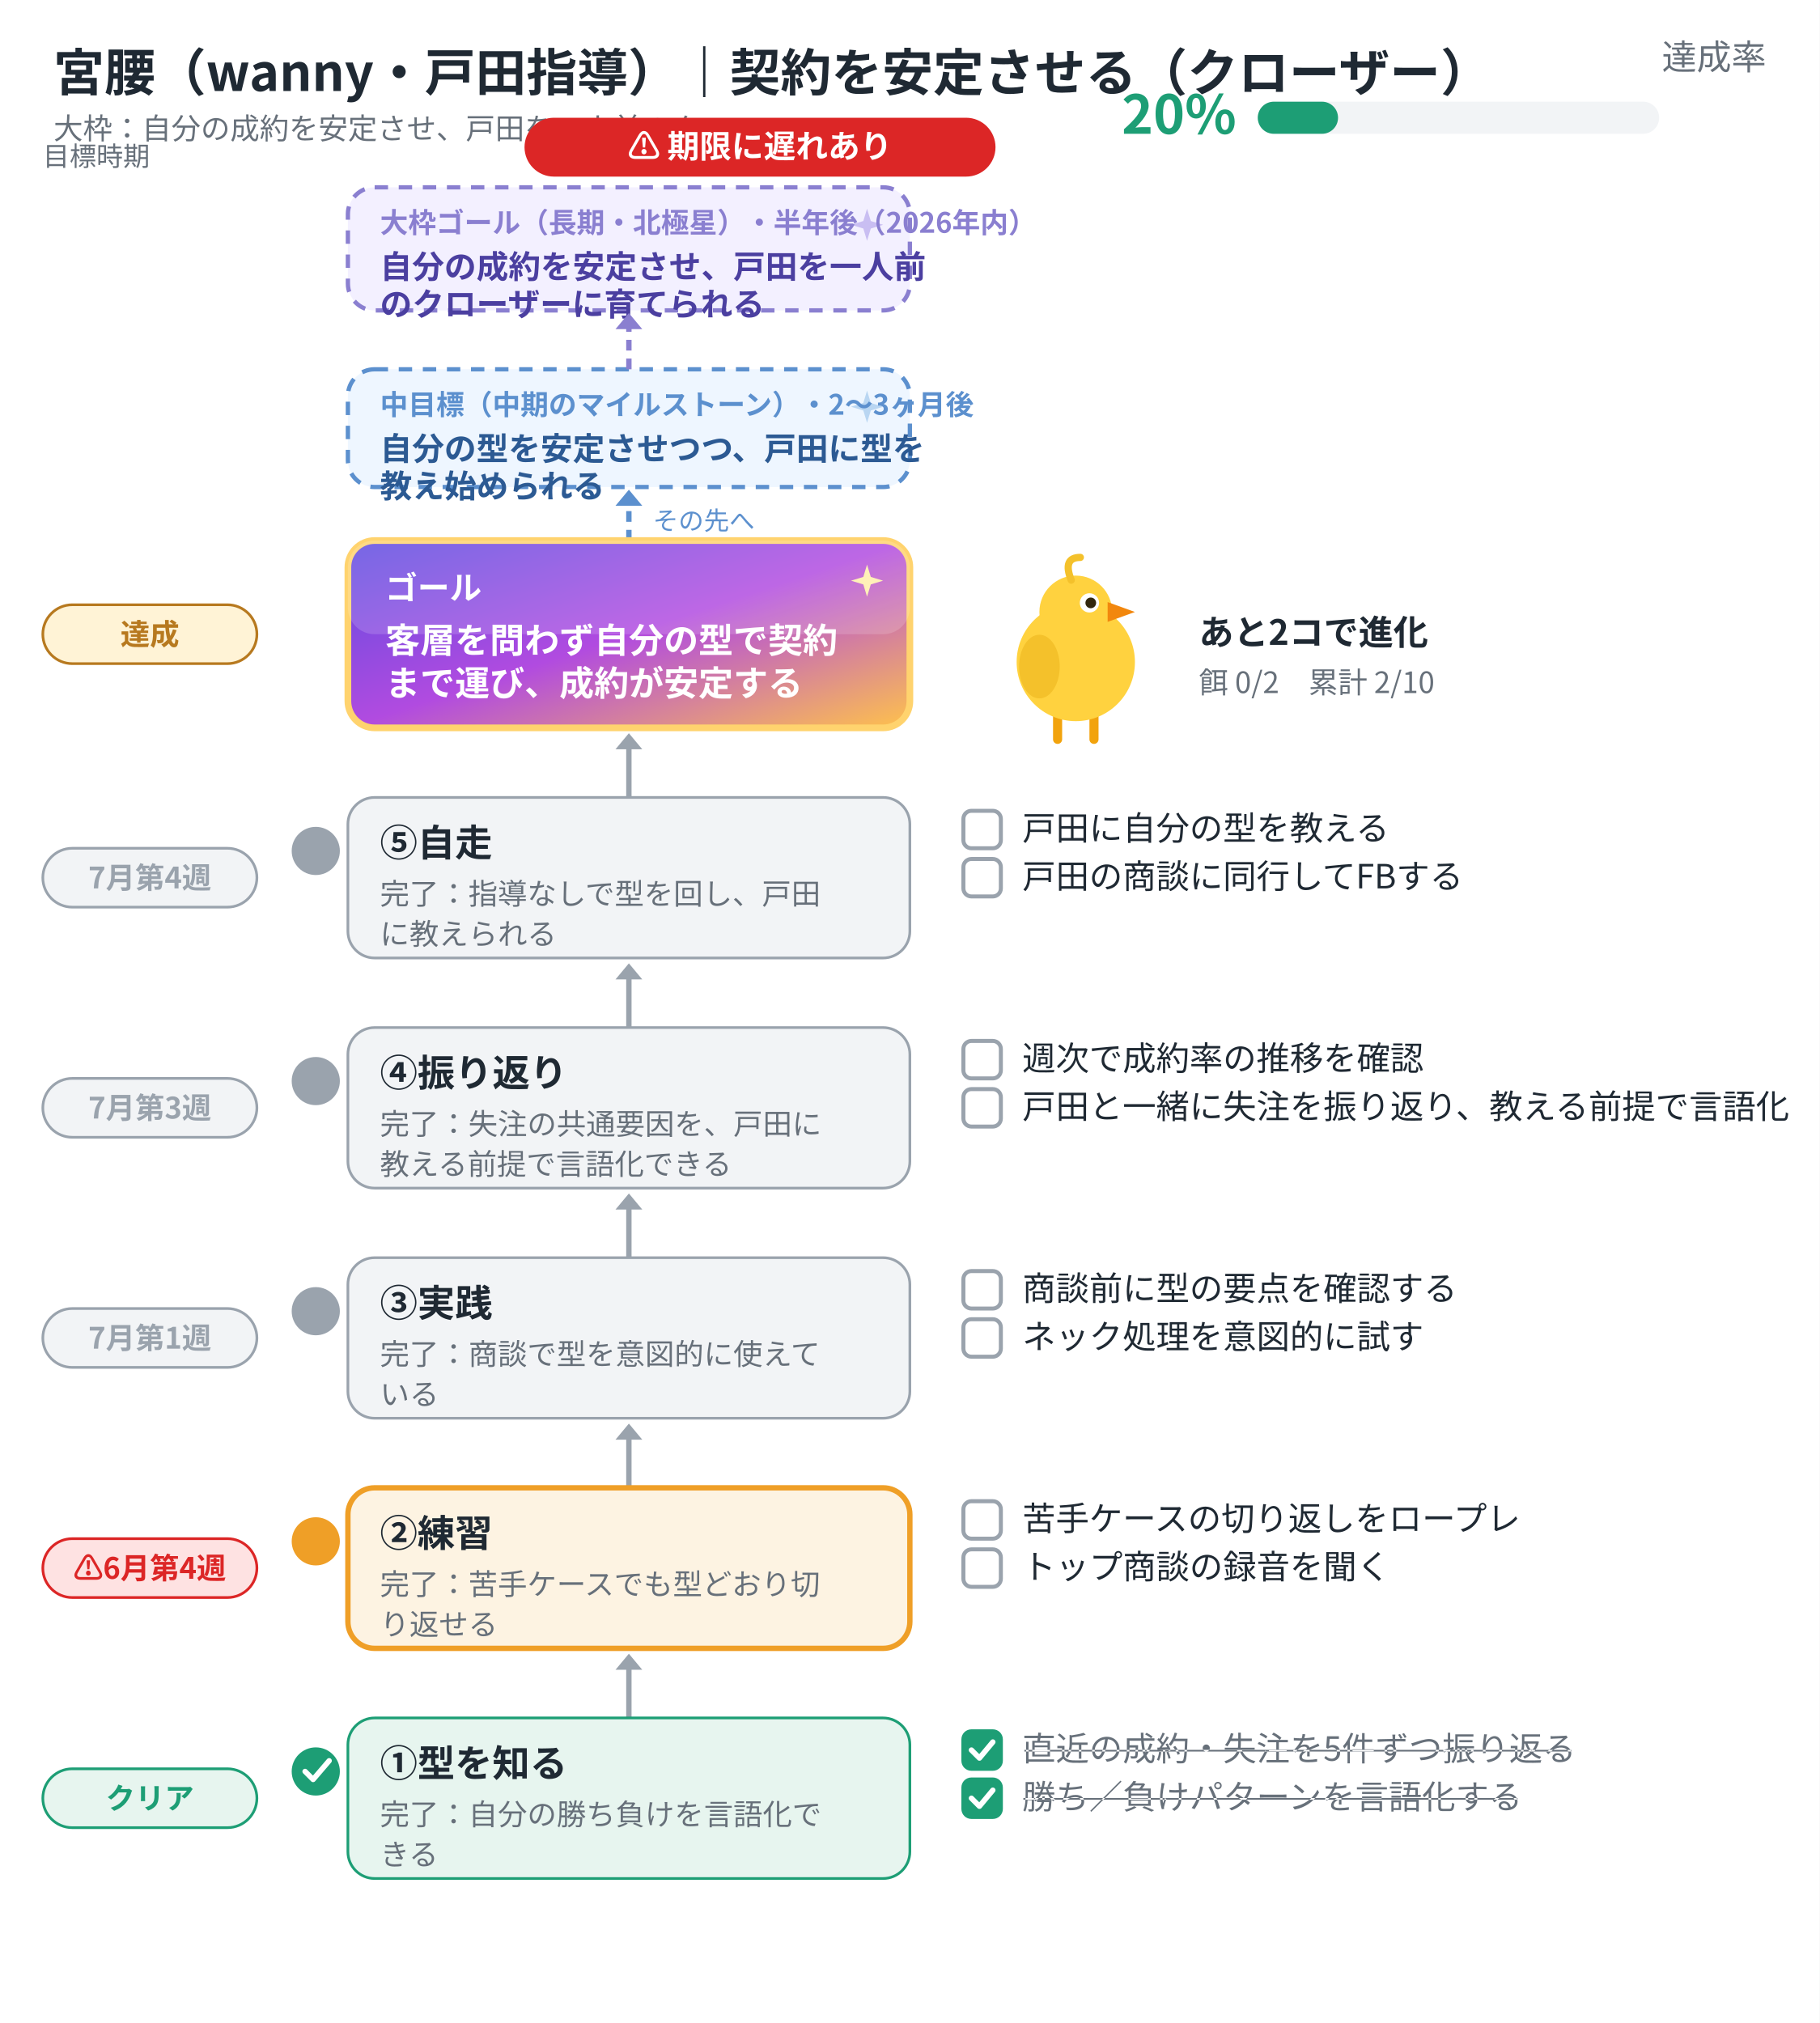
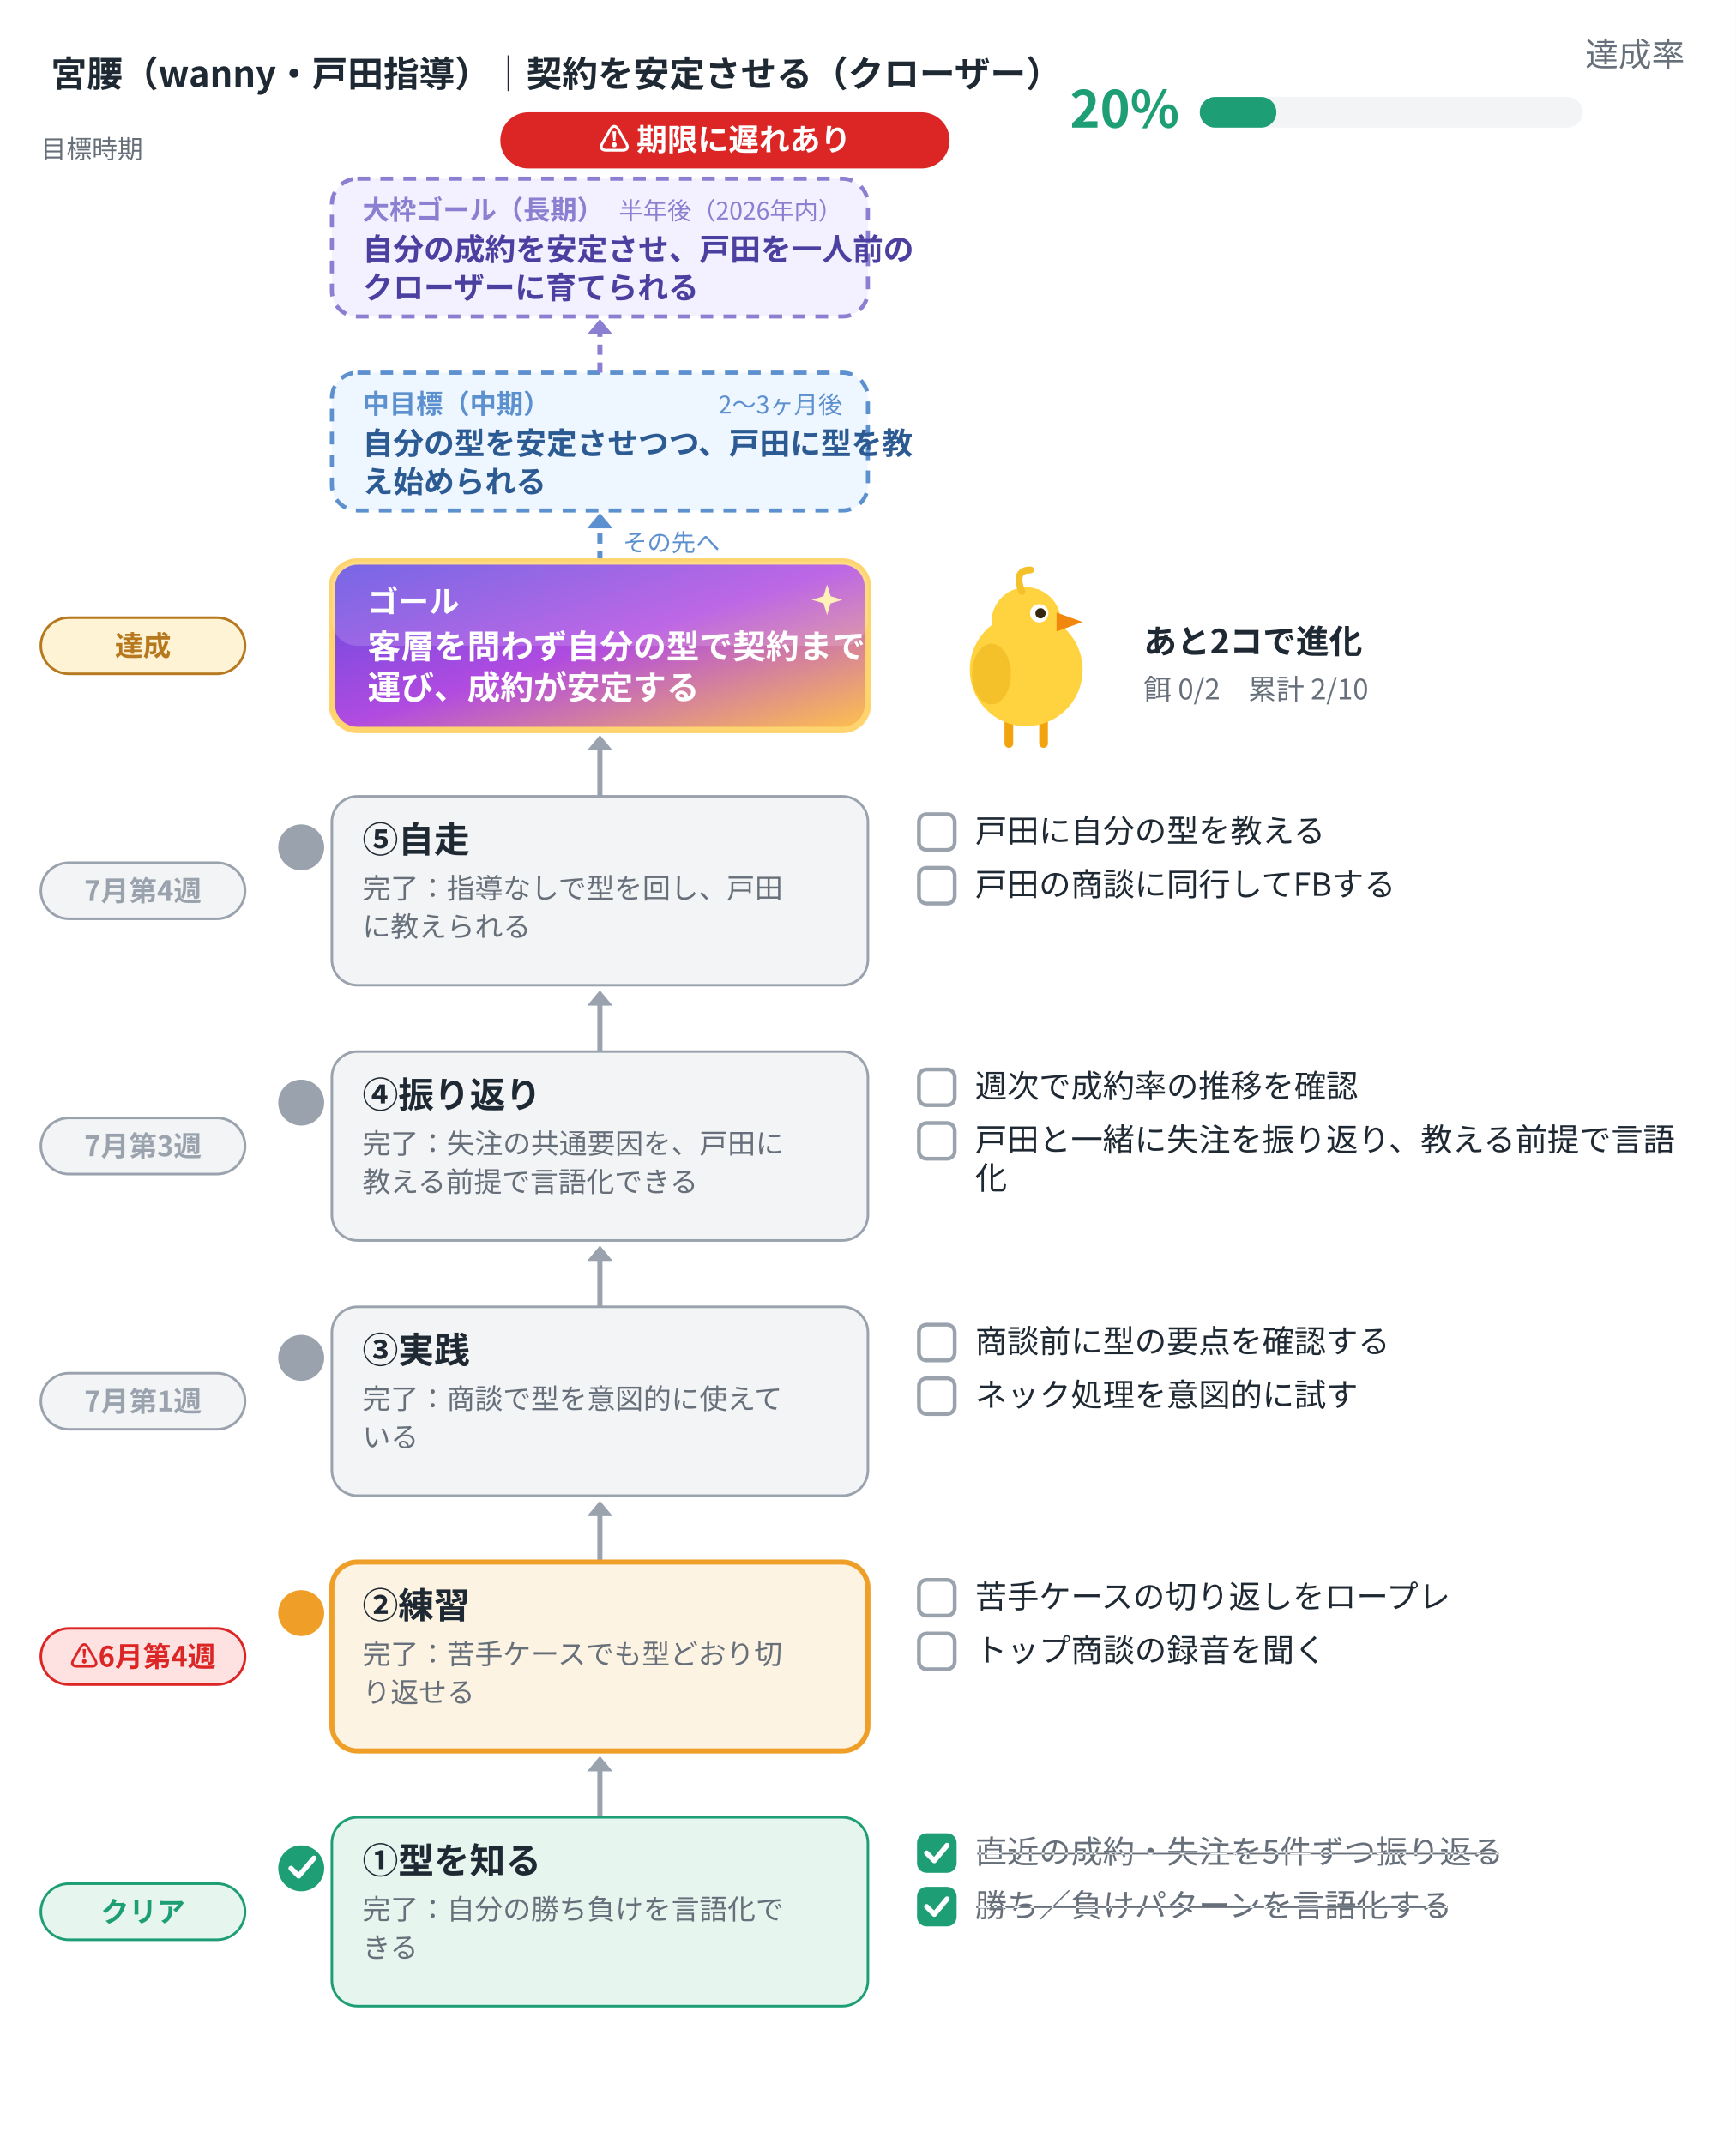
- <svg xmlns="http://www.w3.org/2000/svg" viewBox="0 0 680 756" font-family="Hiragino Sans, 'Noto Sans CJK JP', 'Yu Gothic', sans-serif" width="680" height="756">
+ <svg xmlns="http://www.w3.org/2000/svg" viewBox="0 0 680 840" font-family="Hiragino Sans, 'Noto Sans CJK JP', 'Yu Gothic', sans-serif" width="680" height="840">
  <defs>
    <linearGradient id="goalGrad" x1="0" y1="0" x2="1" y2="1">
      <stop offset="0" stop-color="#5B4BE0" />
      <stop offset="0.5" stop-color="#B14BE0" />
      <stop offset="1" stop-color="#FFC24B" />
    </linearGradient>
    <linearGradient id="phx" x1="0" y1="0" x2="0" y2="1">
      <stop offset="0" stop-color="#FFE259" />
      <stop offset="0.5" stop-color="#FF9A00" />
      <stop offset="1" stop-color="#FF3D00" />
    </linearGradient>
    <linearGradient id="phx2" x1="0" y1="0" x2="0" y2="1">
      <stop offset="0" stop-color="#FFF0A0" />
      <stop offset="1" stop-color="#FF7A00" />
    </linearGradient>
    <linearGradient id="hen" x1="0" y1="0" x2="1" y2="1">
      <stop offset="0" stop-color="#37C9B0" />
      <stop offset="0.6" stop-color="#3DA0E8" />
      <stop offset="1" stop-color="#7A5BE0" />
    </linearGradient>
    <linearGradient id="pcock" x1="0" y1="0" x2="0" y2="1">
      <stop offset="0" stop-color="#2BD0C0" />
      <stop offset="0.55" stop-color="#2E8FD0" />
      <stop offset="1" stop-color="#2E4BB0" />
    </linearGradient>
    <linearGradient id="gold" x1="0" y1="0" x2="0" y2="1">
      <stop offset="0" stop-color="#FFF0A8" />
      <stop offset="0.5" stop-color="#F2C230" />
      <stop offset="1" stop-color="#C8901A" />
    </linearGradient>
  </defs>
-   <rect x="0" y="0" width="680" height="756" fill="#FFFFFF" />
-   <text x="20" y="34" font-size="19" font-weight="700" fill="#1F2933">宮腰（wanny・戸田指導）｜契約を安定させる（クローザー）</text>
-   <text x="20" y="52" font-size="11" fill="#67707A">大枠：自分の成約を安定させ、戸田を一人前のク…</text>
+   <rect x="0" y="0" width="680" height="840" fill="#FFFFFF" />
+   <text x="20" y="34" font-size="14" font-weight="700" fill="#1F2933">宮腰（wanny・戸田指導）｜契約を安定させる（クローザー）</text>
  <text x="660" y="26" text-anchor="end" font-size="13" fill="#67707A">達成率</text>
  <text x="462" y="50" text-anchor="end" font-size="20" font-weight="700" fill="#1D9E75">20%</text>
  <rect x="470" y="38" width="150" height="12" rx="6" fill="#F2F4F6" />
  <rect x="470" y="38" width="30" height="12" rx="6" fill="#1D9E75" />
-   <rect x="130" y="70" width="210" height="46" rx="10" fill="#F3F0FF" stroke="#8A7FD0" stroke-width="1.6" stroke-dasharray="5 4" />
-   <polygon points="324.0,78.0 325.4,82.6 330.0,84.0 325.4,85.4 324.0,90.0 322.6,85.4 318.0,84.0 322.6,82.6" fill="#C9BEF2" />
-   <text x="142" y="87" font-size="10.5" font-weight="700" fill="#8A7FD0">大枠ゴール（長期・北極星）・半年後（2026年内）</text>
-   <text x="142" y="104" font-size="12" font-weight="600" fill="#4B3FA0">自分の成約を安定させ、戸田を一人前</text>
-   <text x="142" y="118" font-size="12" font-weight="600" fill="#4B3FA0">のクローザーに育てられる</text>
-   <rect x="130" y="138" width="210" height="44" rx="10" fill="#EEF6FF" stroke="#5C90CE" stroke-width="1.6" stroke-dasharray="5 4" />
-   <polygon points="324.0,146.0 325.4,150.6 330.0,152.0 325.4,153.4 324.0,158.0 322.6,153.4 318.0,152.0 322.6,150.6" fill="#B9D6F2" />
-   <text x="142" y="155" font-size="10.5" font-weight="700" fill="#5C90CE">中目標（中期のマイルストーン）・2〜3ヶ月後</text>
-   <text x="142" y="172" font-size="12" font-weight="600" fill="#2C5A93">自分の型を安定させつつ、戸田に型を</text>
-   <text x="142" y="186" font-size="12" font-weight="600" fill="#2C5A93">教え始められる</text>
-   <line x1="235.0" y1="202" x2="235.0" y2="187" stroke="#5C90CE" stroke-width="2" stroke-dasharray="4 3" />
-   <path d="M230.0,189 L235.0,183 L240.0,189 Z" fill="#5C90CE" />
-   <text x="244.0" y="198" font-size="9.5" fill="#5C90CE">その先へ</text>
-   <line x1="235.0" y1="138" x2="235.0" y2="121" stroke="#8A7FD0" stroke-width="2" stroke-dasharray="4 3" />
-   <path d="M230.0,123 L235.0,117 L240.0,123 Z" fill="#8A7FD0" />
-   <rect x="130" y="202" width="210" height="70" rx="10" fill="url(#goalGrad)" stroke="#FFD36E" stroke-width="2.5" />
-   <rect x="130" y="202" width="210" height="35.0" rx="10" fill="#FFFFFF" opacity="0.16" />
-   <text x="144" y="224" font-size="12" font-weight="700" fill="#FFFFFF">ゴール</text>
-   <polygon points="324.0,211.0 325.4,215.6 330.0,217.0 325.4,218.4 324.0,223.0 322.6,218.4 318.0,217.0 322.6,215.6" fill="#FFF1B8" />
-   <text x="144" y="244" font-size="13" font-weight="600" fill="#FFFFFF">客層を問わず自分の型で契約</text>
-   <text x="144" y="260" font-size="13" font-weight="600" fill="#FFFFFF">まで運び、成約が安定する</text>
-   <rect x="16" y="226.0" width="80" height="22" rx="11" fill="#FFF3D6" stroke="#B7791F" stroke-width="1" />
-   <text x="56.0" y="241.0" text-anchor="middle" font-size="11" font-weight="700" fill="#B7791F">達成</text>
-   <line x1="395.2" y1="266.1" x2="395.2" y2="276.3" stroke="#F2A30D" stroke-width="3.4" stroke-linecap="round" />
-   <line x1="408.8" y1="266.1" x2="408.8" y2="276.3" stroke="#F2A30D" stroke-width="3.4" stroke-linecap="round" />
-   <circle cx="402.0" cy="247.4" r="22.1" fill="#FFD23F" />
-   <ellipse cx="388.4" cy="249.1" rx="7.6" ry="11.9" fill="#F4C12B" />
-   <circle cx="402.0" cy="228.7" r="13.6" fill="#FFD23F" />
-   <polygon points="413.9,225.0 424.1,228.7 413.9,232.4" fill="#F2870D" />
-   <circle cx="407.1" cy="225.3" r="3.6" fill="#FFFFFF" />
-   <circle cx="407.6" cy="225.3" r="2.0" fill="#33270D" />
-   <path d="M400.3,216.8Q396.9,208.3 403.7,208.3" fill="none" stroke="#F4C12B" stroke-width="2.7" stroke-linecap="round" stroke-linejoin="round" />
-   <text x="448" y="241" font-size="13" font-weight="700" fill="#1F2933">あと2コで進化</text>
-   <text x="448" y="259" font-size="11" fill="#67707A">餌 0/2　累計 2/10</text>
+   <rect x="130" y="70" width="210" height="54" rx="10" fill="#F3F0FF" stroke="#8A7FD0" stroke-width="1.6" stroke-dasharray="5 4" />
+   <text x="142" y="86" font-size="10.5" font-weight="700" fill="#8A7FD0">大枠ゴール（長期）</text>
+   <text x="330" y="86" text-anchor="end" font-size="9.5" fill="#8A7FD0">半年後（2026年内）</text>
+   <text x="142" y="102" font-size="12" font-weight="600" fill="#4B3FA0">自分の成約を安定させ、戸田を一人前の</text>
+   <text x="142" y="117" font-size="12" font-weight="600" fill="#4B3FA0">クローザーに育てられる</text>
+   <rect x="130" y="146" width="210" height="54" rx="10" fill="#EEF6FF" stroke="#5C90CE" stroke-width="1.6" stroke-dasharray="5 4" />
+   <text x="142" y="162" font-size="10.5" font-weight="700" fill="#5C90CE">中目標（中期）</text>
+   <text x="330" y="162" text-anchor="end" font-size="9.5" fill="#5C90CE">2〜3ヶ月後</text>
+   <text x="142" y="178" font-size="12" font-weight="600" fill="#2C5A93">自分の型を安定させつつ、戸田に型を教</text>
+   <text x="142" y="193" font-size="12" font-weight="600" fill="#2C5A93">え始められる</text>
+   <line x1="235.0" y1="220" x2="235.0" y2="205" stroke="#5C90CE" stroke-width="2" stroke-dasharray="4 3" />
+   <path d="M230.0,207 L235.0,201 L240.0,207 Z" fill="#5C90CE" />
+   <text x="244.0" y="216" font-size="9.5" fill="#5C90CE">その先へ</text>
+   <line x1="235.0" y1="146" x2="235.0" y2="129" stroke="#8A7FD0" stroke-width="2" stroke-dasharray="4 3" />
+   <path d="M230.0,131 L235.0,125 L240.0,131 Z" fill="#8A7FD0" />
+   <rect x="130" y="220" width="210" height="66" rx="10" fill="url(#goalGrad)" stroke="#FFD36E" stroke-width="2.5" />
+   <rect x="130" y="220" width="210" height="33.0" rx="10" fill="#FFFFFF" opacity="0.16" />
+   <text x="144" y="240" font-size="12" font-weight="700" fill="#FFFFFF">ゴール</text>
+   <polygon points="324.0,229.0 325.4,233.6 330.0,235.0 325.4,236.4 324.0,241.0 322.6,236.4 318.0,235.0 322.6,233.6" fill="#FFF1B8" />
+   <text x="144" y="258" font-size="13" font-weight="600" fill="#FFFFFF">客層を問わず自分の型で契約まで</text>
+   <text x="144" y="274" font-size="13" font-weight="600" fill="#FFFFFF">運び、成約が安定する</text>
+   <rect x="16" y="242.0" width="80" height="22" rx="11" fill="#FFF3D6" stroke="#B7791F" stroke-width="1" />
+   <text x="56.0" y="257.0" text-anchor="middle" font-size="11" font-weight="700" fill="#B7791F">達成</text>
+   <line x1="395.2" y1="281.1" x2="395.2" y2="291.3" stroke="#F2A30D" stroke-width="3.4" stroke-linecap="round" />
+   <line x1="408.8" y1="281.1" x2="408.8" y2="291.3" stroke="#F2A30D" stroke-width="3.4" stroke-linecap="round" />
+   <circle cx="402.0" cy="262.4" r="22.1" fill="#FFD23F" />
+   <ellipse cx="388.4" cy="264.1" rx="7.6" ry="11.9" fill="#F4C12B" />
+   <circle cx="402.0" cy="243.7" r="13.6" fill="#FFD23F" />
+   <polygon points="413.9,240.0 424.1,243.7 413.9,247.4" fill="#F2870D" />
+   <circle cx="407.1" cy="240.3" r="3.6" fill="#FFFFFF" />
+   <circle cx="407.6" cy="240.3" r="2.0" fill="#33270D" />
+   <path d="M400.3,231.8Q396.9,223.3 403.7,223.3" fill="none" stroke="#F4C12B" stroke-width="2.7" stroke-linecap="round" stroke-linejoin="round" />
+   <text x="448" y="256" font-size="13" font-weight="700" fill="#1F2933">あと2コで進化</text>
+   <text x="448" y="274" font-size="11" fill="#67707A">餌 0/2　累計 2/10</text>
  <text x="16" y="62" font-size="10" fill="#67707A">目標時期</text>
-   <line x1="235.0" y1="298" x2="235.0" y2="278" stroke="#9AA3AD" stroke-width="2" />
-   <path d="M230.0,280 L235.0,274 L240.0,280 Z" fill="#9AA3AD" />
-   <rect x="130" y="298" width="210" height="60" rx="10" fill="#F2F4F6" stroke="#9AA3AD" stroke-width="1" />
-   <circle cx="118" cy="318" r="9" fill="#9AA3AD" />
-   <text x="142" y="320" font-size="14" font-weight="700" fill="#1F2933">⑤自走</text>
-   <text x="142" y="338" font-size="11" fill="#67707A">完了：指導なしで型を回し、戸田</text>
-   <text x="142" y="353" font-size="11" fill="#67707A">に教えられる</text>
-   <rect x="16" y="317.0" width="80" height="22" rx="11" fill="#F2F4F6" stroke="#9AA3AD" stroke-width="1" />
-   <text x="56.0" y="332.0" text-anchor="middle" font-size="11" font-weight="700" fill="#9AA3AD">7月第4週</text>
-   <rect x="360" y="303" width="14" height="14" rx="3" fill="#fff" stroke="#9AA3AD" stroke-width="1.5" />
-   <text x="382" y="314" font-size="12.5" fill="#1F2933">戸田に自分の型を教える</text>
-   <rect x="360" y="321" width="14" height="14" rx="3" fill="#fff" stroke="#9AA3AD" stroke-width="1.5" />
-   <text x="382" y="332" font-size="12.5" fill="#1F2933">戸田の商談に同行してFBする</text>
-   <line x1="235.0" y1="384" x2="235.0" y2="364" stroke="#9AA3AD" stroke-width="2" />
-   <path d="M230.0,366 L235.0,360 L240.0,366 Z" fill="#9AA3AD" />
-   <rect x="130" y="384" width="210" height="60" rx="10" fill="#F2F4F6" stroke="#9AA3AD" stroke-width="1" />
-   <circle cx="118" cy="404" r="9" fill="#9AA3AD" />
-   <text x="142" y="406" font-size="14" font-weight="700" fill="#1F2933">④振り返り</text>
-   <text x="142" y="424" font-size="11" fill="#67707A">完了：失注の共通要因を、戸田に</text>
-   <text x="142" y="439" font-size="11" fill="#67707A">教える前提で言語化できる</text>
-   <rect x="16" y="403.0" width="80" height="22" rx="11" fill="#F2F4F6" stroke="#9AA3AD" stroke-width="1" />
-   <text x="56.0" y="418.0" text-anchor="middle" font-size="11" font-weight="700" fill="#9AA3AD">7月第3週</text>
-   <rect x="360" y="389" width="14" height="14" rx="3" fill="#fff" stroke="#9AA3AD" stroke-width="1.5" />
-   <text x="382" y="400" font-size="12.5" fill="#1F2933">週次で成約率の推移を確認</text>
-   <rect x="360" y="407" width="14" height="14" rx="3" fill="#fff" stroke="#9AA3AD" stroke-width="1.5" />
-   <text x="382" y="418" font-size="12.5" fill="#1F2933">戸田と一緒に失注を振り返り、教える前提で言語化</text>
-   <line x1="235.0" y1="470" x2="235.0" y2="450" stroke="#9AA3AD" stroke-width="2" />
-   <path d="M230.0,452 L235.0,446 L240.0,452 Z" fill="#9AA3AD" />
-   <rect x="130" y="470" width="210" height="60" rx="10" fill="#F2F4F6" stroke="#9AA3AD" stroke-width="1" />
-   <circle cx="118" cy="490" r="9" fill="#9AA3AD" />
-   <text x="142" y="492" font-size="14" font-weight="700" fill="#1F2933">③実践</text>
-   <text x="142" y="510" font-size="11" fill="#67707A">完了：商談で型を意図的に使えて</text>
-   <text x="142" y="525" font-size="11" fill="#67707A">いる</text>
-   <rect x="16" y="489.0" width="80" height="22" rx="11" fill="#F2F4F6" stroke="#9AA3AD" stroke-width="1" />
-   <text x="56.0" y="504.0" text-anchor="middle" font-size="11" font-weight="700" fill="#9AA3AD">7月第1週</text>
-   <rect x="360" y="475" width="14" height="14" rx="3" fill="#fff" stroke="#9AA3AD" stroke-width="1.5" />
-   <text x="382" y="486" font-size="12.5" fill="#1F2933">商談前に型の要点を確認する</text>
-   <rect x="360" y="493" width="14" height="14" rx="3" fill="#fff" stroke="#9AA3AD" stroke-width="1.5" />
-   <text x="382" y="504" font-size="12.5" fill="#1F2933">ネック処理を意図的に試す</text>
-   <line x1="235.0" y1="556" x2="235.0" y2="536" stroke="#9AA3AD" stroke-width="2" />
-   <path d="M230.0,538 L235.0,532 L240.0,538 Z" fill="#9AA3AD" />
-   <rect x="130" y="556" width="210" height="60" rx="10" fill="#FDF3E2" stroke="#EF9F27" stroke-width="2" />
-   <circle cx="118" cy="576" r="9" fill="#EF9F27" />
-   <text x="142" y="578" font-size="14" font-weight="700" fill="#1F2933">②練習</text>
-   <text x="142" y="596" font-size="11" fill="#67707A">完了：苦手ケースでも型どおり切</text>
-   <text x="142" y="611" font-size="11" fill="#67707A">り返せる</text>
-   <rect x="16" y="575.0" width="80" height="22" rx="11" fill="#FEE2E2" stroke="#DC2626" stroke-width="1" />
-   <text x="56.0" y="590.0" text-anchor="middle" font-size="11" font-weight="700" fill="#DC2626">⚠6月第4週</text>
-   <rect x="360" y="561" width="14" height="14" rx="3" fill="#fff" stroke="#9AA3AD" stroke-width="1.5" />
-   <text x="382" y="572" font-size="12.5" fill="#1F2933">苦手ケースの切り返しをロープレ</text>
-   <rect x="360" y="579" width="14" height="14" rx="3" fill="#fff" stroke="#9AA3AD" stroke-width="1.5" />
-   <text x="382" y="590" font-size="12.5" fill="#1F2933">トップ商談の録音を聞く</text>
-   <line x1="235.0" y1="642" x2="235.0" y2="622" stroke="#9AA3AD" stroke-width="2" />
-   <path d="M230.0,624 L235.0,618 L240.0,624 Z" fill="#9AA3AD" />
-   <rect x="130" y="642" width="210" height="60" rx="10" fill="#E7F5EF" stroke="#1D9E75" stroke-width="1" />
-   <circle cx="118" cy="662" r="9" fill="#1D9E75" />
-   <path d="M114,662 l3,3 l6,-7" fill="none" stroke="#fff" stroke-width="2" stroke-linecap="round" stroke-linejoin="round" />
-   <text x="142" y="664" font-size="14" font-weight="700" fill="#1F2933">①型を知る</text>
-   <text x="142" y="682" font-size="11" fill="#67707A">完了：自分の勝ち負けを言語化で</text>
-   <text x="142" y="697" font-size="11" fill="#67707A">きる</text>
-   <rect x="16" y="661.0" width="80" height="22" rx="11" fill="#E7F5EF" stroke="#1D9E75" stroke-width="1" />
-   <text x="56.0" y="676.0" text-anchor="middle" font-size="11" font-weight="700" fill="#1D9E75">クリア</text>
-   <rect x="360" y="647" width="14" height="14" rx="3" fill="#1D9E75" stroke="#1D9E75" stroke-width="1.5" />
-   <path d="M363,654 l3,3 l5,-6" fill="none" stroke="#fff" stroke-width="2" stroke-linecap="round" stroke-linejoin="round" />
-   <text x="382" y="658" font-size="12.5" fill="#67707A" text-decoration="line-through">直近の成約・失注を5件ずつ振り返る</text>
-   <rect x="360" y="665" width="14" height="14" rx="3" fill="#1D9E75" stroke="#1D9E75" stroke-width="1.5" />
-   <path d="M363,672 l3,3 l5,-6" fill="none" stroke="#fff" stroke-width="2" stroke-linecap="round" stroke-linejoin="round" />
-   <text x="382" y="676" font-size="12.5" fill="#67707A" text-decoration="line-through">勝ち／負けパターンを言語化する</text>
+   <line x1="235.0" y1="312" x2="235.0" y2="292" stroke="#9AA3AD" stroke-width="2" />
+   <path d="M230.0,294 L235.0,288 L240.0,294 Z" fill="#9AA3AD" />
+   <rect x="130" y="312" width="210" height="74" rx="10" fill="#F2F4F6" stroke="#9AA3AD" stroke-width="1" />
+   <circle cx="118" cy="332" r="9" fill="#9AA3AD" />
+   <text x="142" y="334" font-size="14" font-weight="700" fill="#1F2933">⑤自走</text>
+   <text x="142" y="352" font-size="11" fill="#67707A">完了：指導なしで型を回し、戸田</text>
+   <text x="142" y="367" font-size="11" fill="#67707A">に教えられる</text>
+   <rect x="16" y="338.0" width="80" height="22" rx="11" fill="#F2F4F6" stroke="#9AA3AD" stroke-width="1" />
+   <text x="56.0" y="353.0" text-anchor="middle" font-size="11" font-weight="700" fill="#9AA3AD">7月第4週</text>
+   <rect x="360" y="319" width="14" height="14" rx="3" fill="#fff" stroke="#9AA3AD" stroke-width="1.5" />
+   <text x="382" y="330" font-size="12.5" fill="#1F2933">戸田に自分の型を教える</text>
+   <rect x="360" y="340" width="14" height="14" rx="3" fill="#fff" stroke="#9AA3AD" stroke-width="1.5" />
+   <text x="382" y="351" font-size="12.5" fill="#1F2933">戸田の商談に同行してFBする</text>
+   <line x1="235.0" y1="412" x2="235.0" y2="392" stroke="#9AA3AD" stroke-width="2" />
+   <path d="M230.0,394 L235.0,388 L240.0,394 Z" fill="#9AA3AD" />
+   <rect x="130" y="412" width="210" height="74" rx="10" fill="#F2F4F6" stroke="#9AA3AD" stroke-width="1" />
+   <circle cx="118" cy="432" r="9" fill="#9AA3AD" />
+   <text x="142" y="434" font-size="14" font-weight="700" fill="#1F2933">④振り返り</text>
+   <text x="142" y="452" font-size="11" fill="#67707A">完了：失注の共通要因を、戸田に</text>
+   <text x="142" y="467" font-size="11" fill="#67707A">教える前提で言語化できる</text>
+   <rect x="16" y="438.0" width="80" height="22" rx="11" fill="#F2F4F6" stroke="#9AA3AD" stroke-width="1" />
+   <text x="56.0" y="453.0" text-anchor="middle" font-size="11" font-weight="700" fill="#9AA3AD">7月第3週</text>
+   <rect x="360" y="419" width="14" height="14" rx="3" fill="#fff" stroke="#9AA3AD" stroke-width="1.5" />
+   <text x="382" y="430" font-size="12.5" fill="#1F2933">週次で成約率の推移を確認</text>
+   <rect x="360" y="440" width="14" height="14" rx="3" fill="#fff" stroke="#9AA3AD" stroke-width="1.5" />
+   <text x="382" y="451" font-size="12.5" fill="#1F2933">戸田と一緒に失注を振り返り、教える前提で言語</text>
+   <text x="382" y="466" font-size="12.5" fill="#1F2933">化</text>
+   <line x1="235.0" y1="512" x2="235.0" y2="492" stroke="#9AA3AD" stroke-width="2" />
+   <path d="M230.0,494 L235.0,488 L240.0,494 Z" fill="#9AA3AD" />
+   <rect x="130" y="512" width="210" height="74" rx="10" fill="#F2F4F6" stroke="#9AA3AD" stroke-width="1" />
+   <circle cx="118" cy="532" r="9" fill="#9AA3AD" />
+   <text x="142" y="534" font-size="14" font-weight="700" fill="#1F2933">③実践</text>
+   <text x="142" y="552" font-size="11" fill="#67707A">完了：商談で型を意図的に使えて</text>
+   <text x="142" y="567" font-size="11" fill="#67707A">いる</text>
+   <rect x="16" y="538.0" width="80" height="22" rx="11" fill="#F2F4F6" stroke="#9AA3AD" stroke-width="1" />
+   <text x="56.0" y="553.0" text-anchor="middle" font-size="11" font-weight="700" fill="#9AA3AD">7月第1週</text>
+   <rect x="360" y="519" width="14" height="14" rx="3" fill="#fff" stroke="#9AA3AD" stroke-width="1.5" />
+   <text x="382" y="530" font-size="12.5" fill="#1F2933">商談前に型の要点を確認する</text>
+   <rect x="360" y="540" width="14" height="14" rx="3" fill="#fff" stroke="#9AA3AD" stroke-width="1.5" />
+   <text x="382" y="551" font-size="12.5" fill="#1F2933">ネック処理を意図的に試す</text>
+   <line x1="235.0" y1="612" x2="235.0" y2="592" stroke="#9AA3AD" stroke-width="2" />
+   <path d="M230.0,594 L235.0,588 L240.0,594 Z" fill="#9AA3AD" />
+   <rect x="130" y="612" width="210" height="74" rx="10" fill="#FDF3E2" stroke="#EF9F27" stroke-width="2" />
+   <circle cx="118" cy="632" r="9" fill="#EF9F27" />
+   <text x="142" y="634" font-size="14" font-weight="700" fill="#1F2933">②練習</text>
+   <text x="142" y="652" font-size="11" fill="#67707A">完了：苦手ケースでも型どおり切</text>
+   <text x="142" y="667" font-size="11" fill="#67707A">り返せる</text>
+   <rect x="16" y="638.0" width="80" height="22" rx="11" fill="#FEE2E2" stroke="#DC2626" stroke-width="1" />
+   <text x="56.0" y="653.0" text-anchor="middle" font-size="11" font-weight="700" fill="#DC2626">⚠6月第4週</text>
+   <rect x="360" y="619" width="14" height="14" rx="3" fill="#fff" stroke="#9AA3AD" stroke-width="1.5" />
+   <text x="382" y="630" font-size="12.5" fill="#1F2933">苦手ケースの切り返しをロープレ</text>
+   <rect x="360" y="640" width="14" height="14" rx="3" fill="#fff" stroke="#9AA3AD" stroke-width="1.5" />
+   <text x="382" y="651" font-size="12.5" fill="#1F2933">トップ商談の録音を聞く</text>
+   <line x1="235.0" y1="712" x2="235.0" y2="692" stroke="#9AA3AD" stroke-width="2" />
+   <path d="M230.0,694 L235.0,688 L240.0,694 Z" fill="#9AA3AD" />
+   <rect x="130" y="712" width="210" height="74" rx="10" fill="#E7F5EF" stroke="#1D9E75" stroke-width="1" />
+   <circle cx="118" cy="732" r="9" fill="#1D9E75" />
+   <path d="M114,732 l3,3 l6,-7" fill="none" stroke="#fff" stroke-width="2" stroke-linecap="round" stroke-linejoin="round" />
+   <text x="142" y="734" font-size="14" font-weight="700" fill="#1F2933">①型を知る</text>
+   <text x="142" y="752" font-size="11" fill="#67707A">完了：自分の勝ち負けを言語化で</text>
+   <text x="142" y="767" font-size="11" fill="#67707A">きる</text>
+   <rect x="16" y="738.0" width="80" height="22" rx="11" fill="#E7F5EF" stroke="#1D9E75" stroke-width="1" />
+   <text x="56.0" y="753.0" text-anchor="middle" font-size="11" font-weight="700" fill="#1D9E75">クリア</text>
+   <rect x="360" y="719" width="14" height="14" rx="3" fill="#1D9E75" stroke="#1D9E75" stroke-width="1.5" />
+   <path d="M363,726 l3,3 l5,-6" fill="none" stroke="#fff" stroke-width="2" stroke-linecap="round" stroke-linejoin="round" />
+   <text x="382" y="730" font-size="12.5" fill="#67707A" text-decoration="line-through">直近の成約・失注を5件ずつ振り返る</text>
+   <rect x="360" y="740" width="14" height="14" rx="3" fill="#1D9E75" stroke="#1D9E75" stroke-width="1.5" />
+   <path d="M363,747 l3,3 l5,-6" fill="none" stroke="#fff" stroke-width="2" stroke-linecap="round" stroke-linejoin="round" />
+   <text x="382" y="751" font-size="12.5" fill="#67707A" text-decoration="line-through">勝ち／負けパターンを言語化する</text>
  <rect x="196" y="44" width="176" height="22" rx="11" fill="#DC2626" />
  <text x="284.0" y="59" text-anchor="middle" font-size="12" font-weight="700" fill="#FFFFFF">⚠ 期限に遅れあり</text>
</svg>
